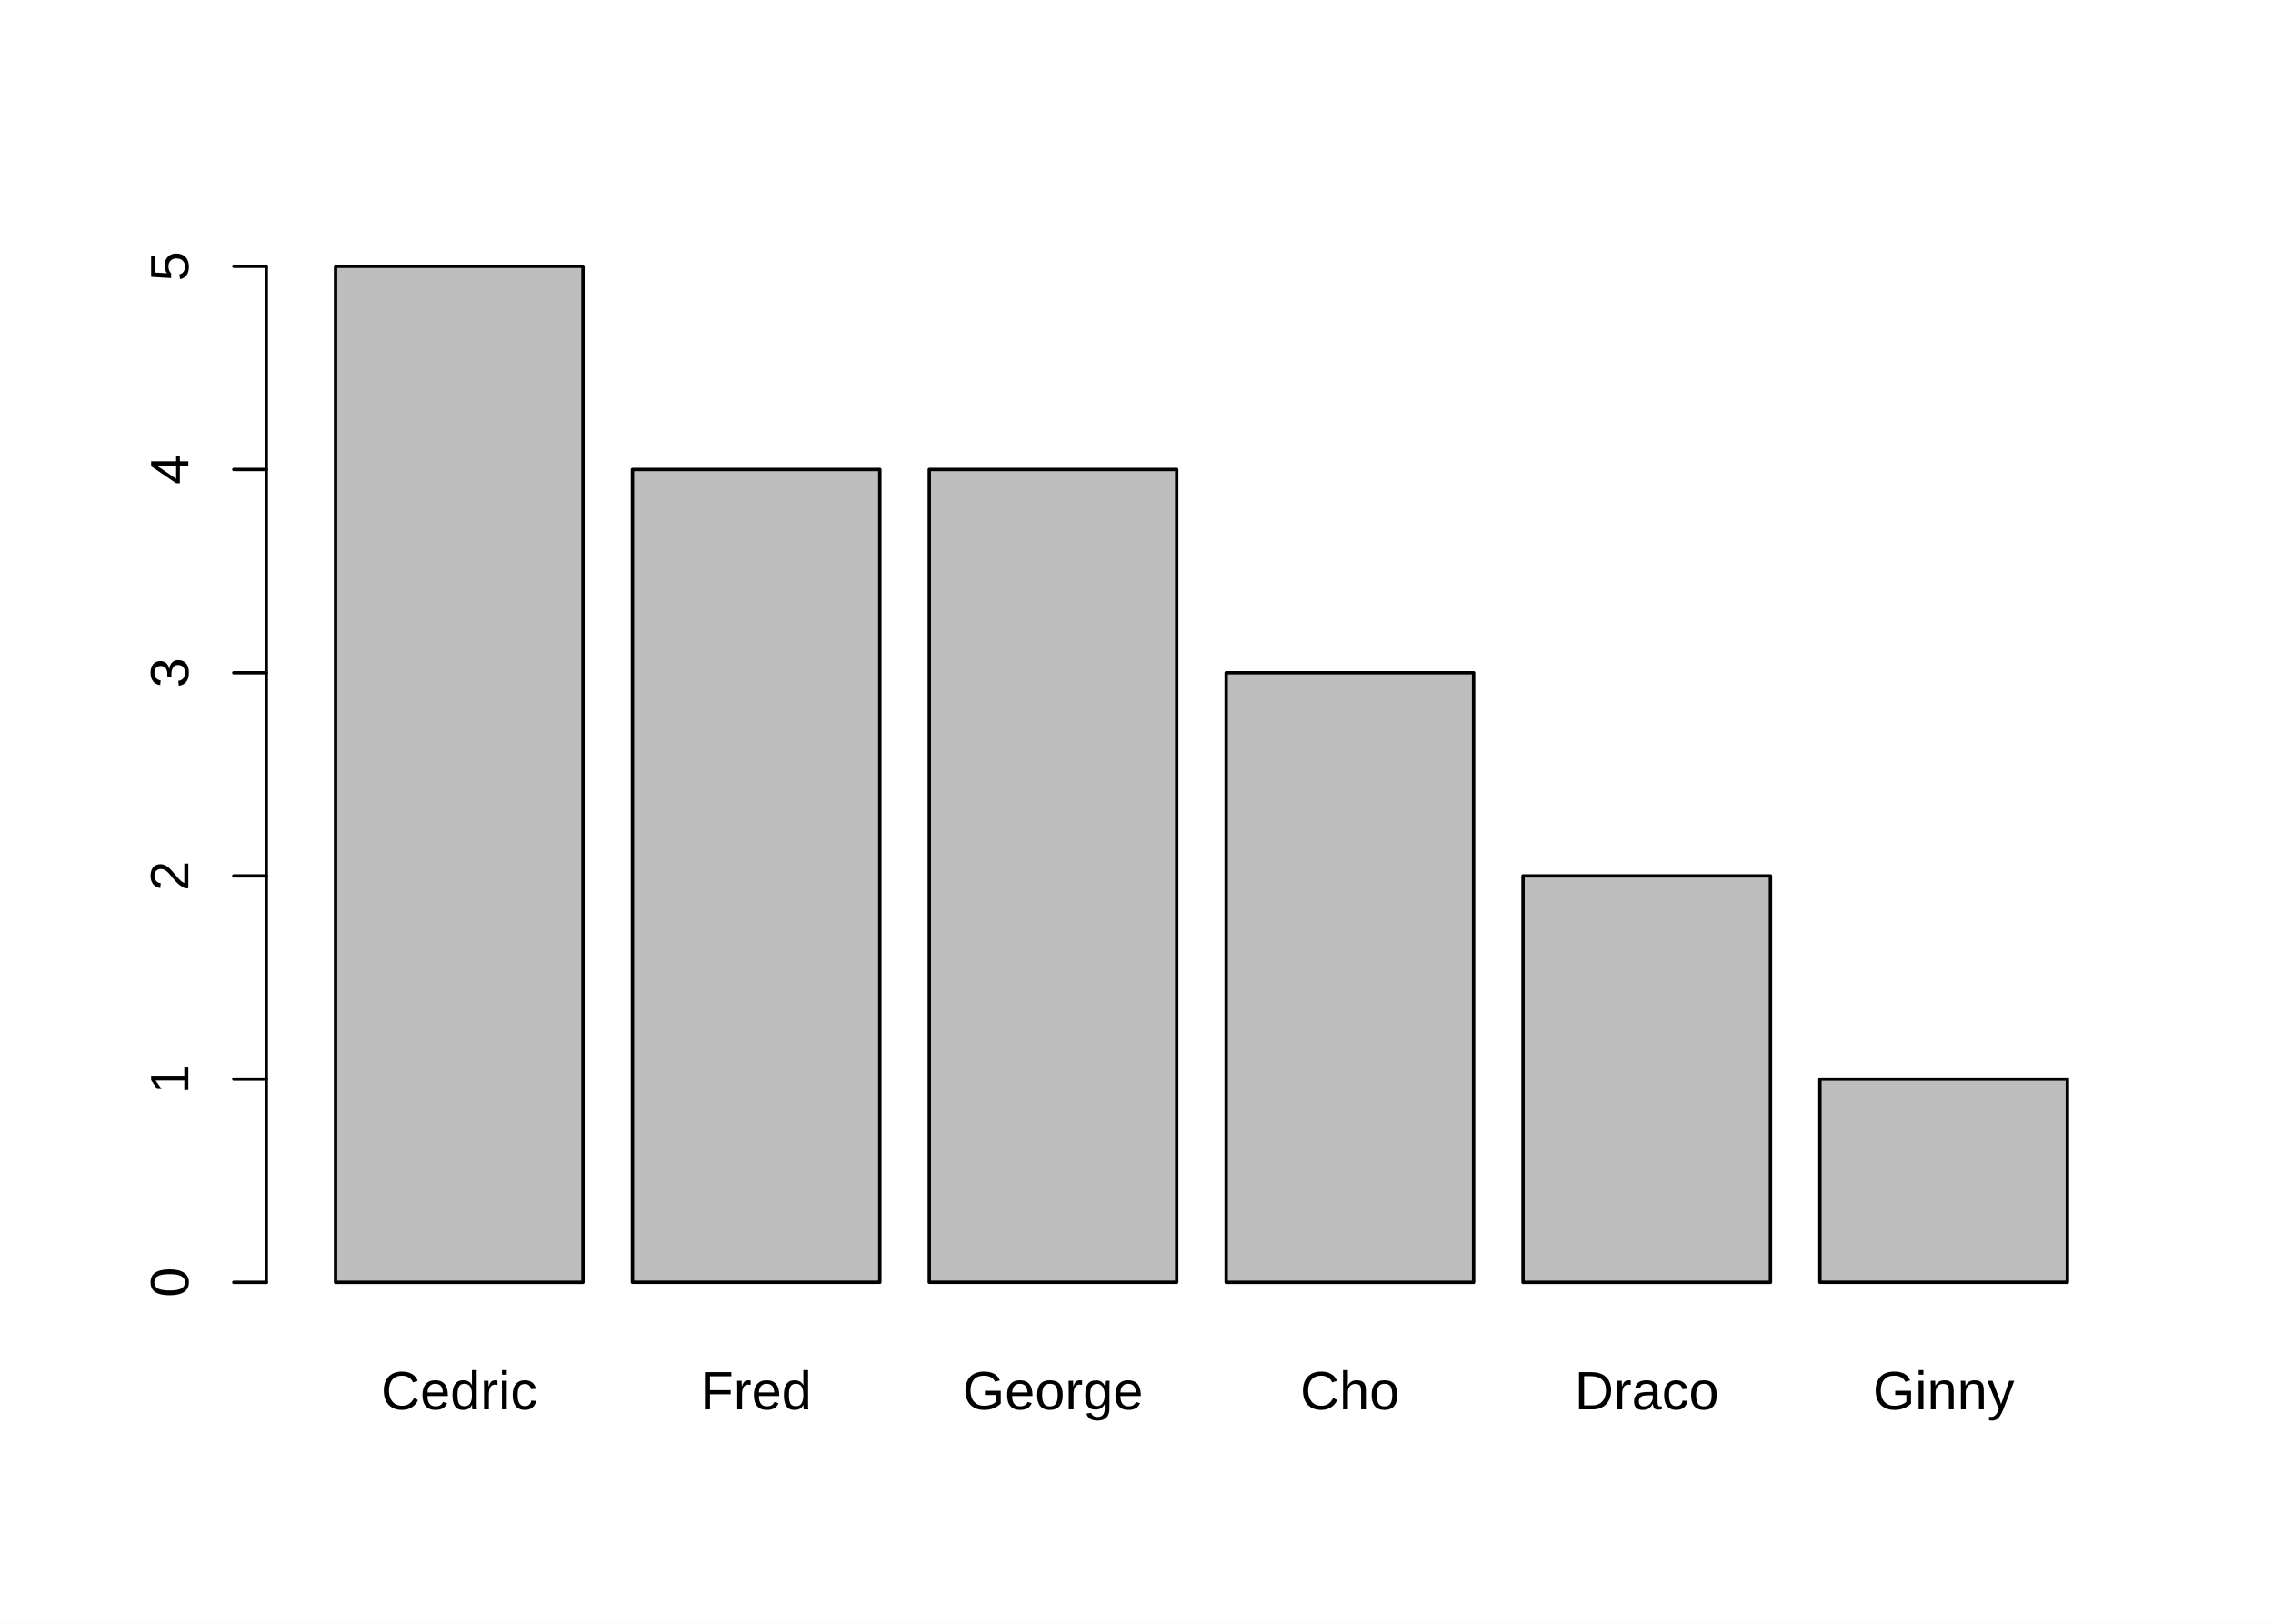
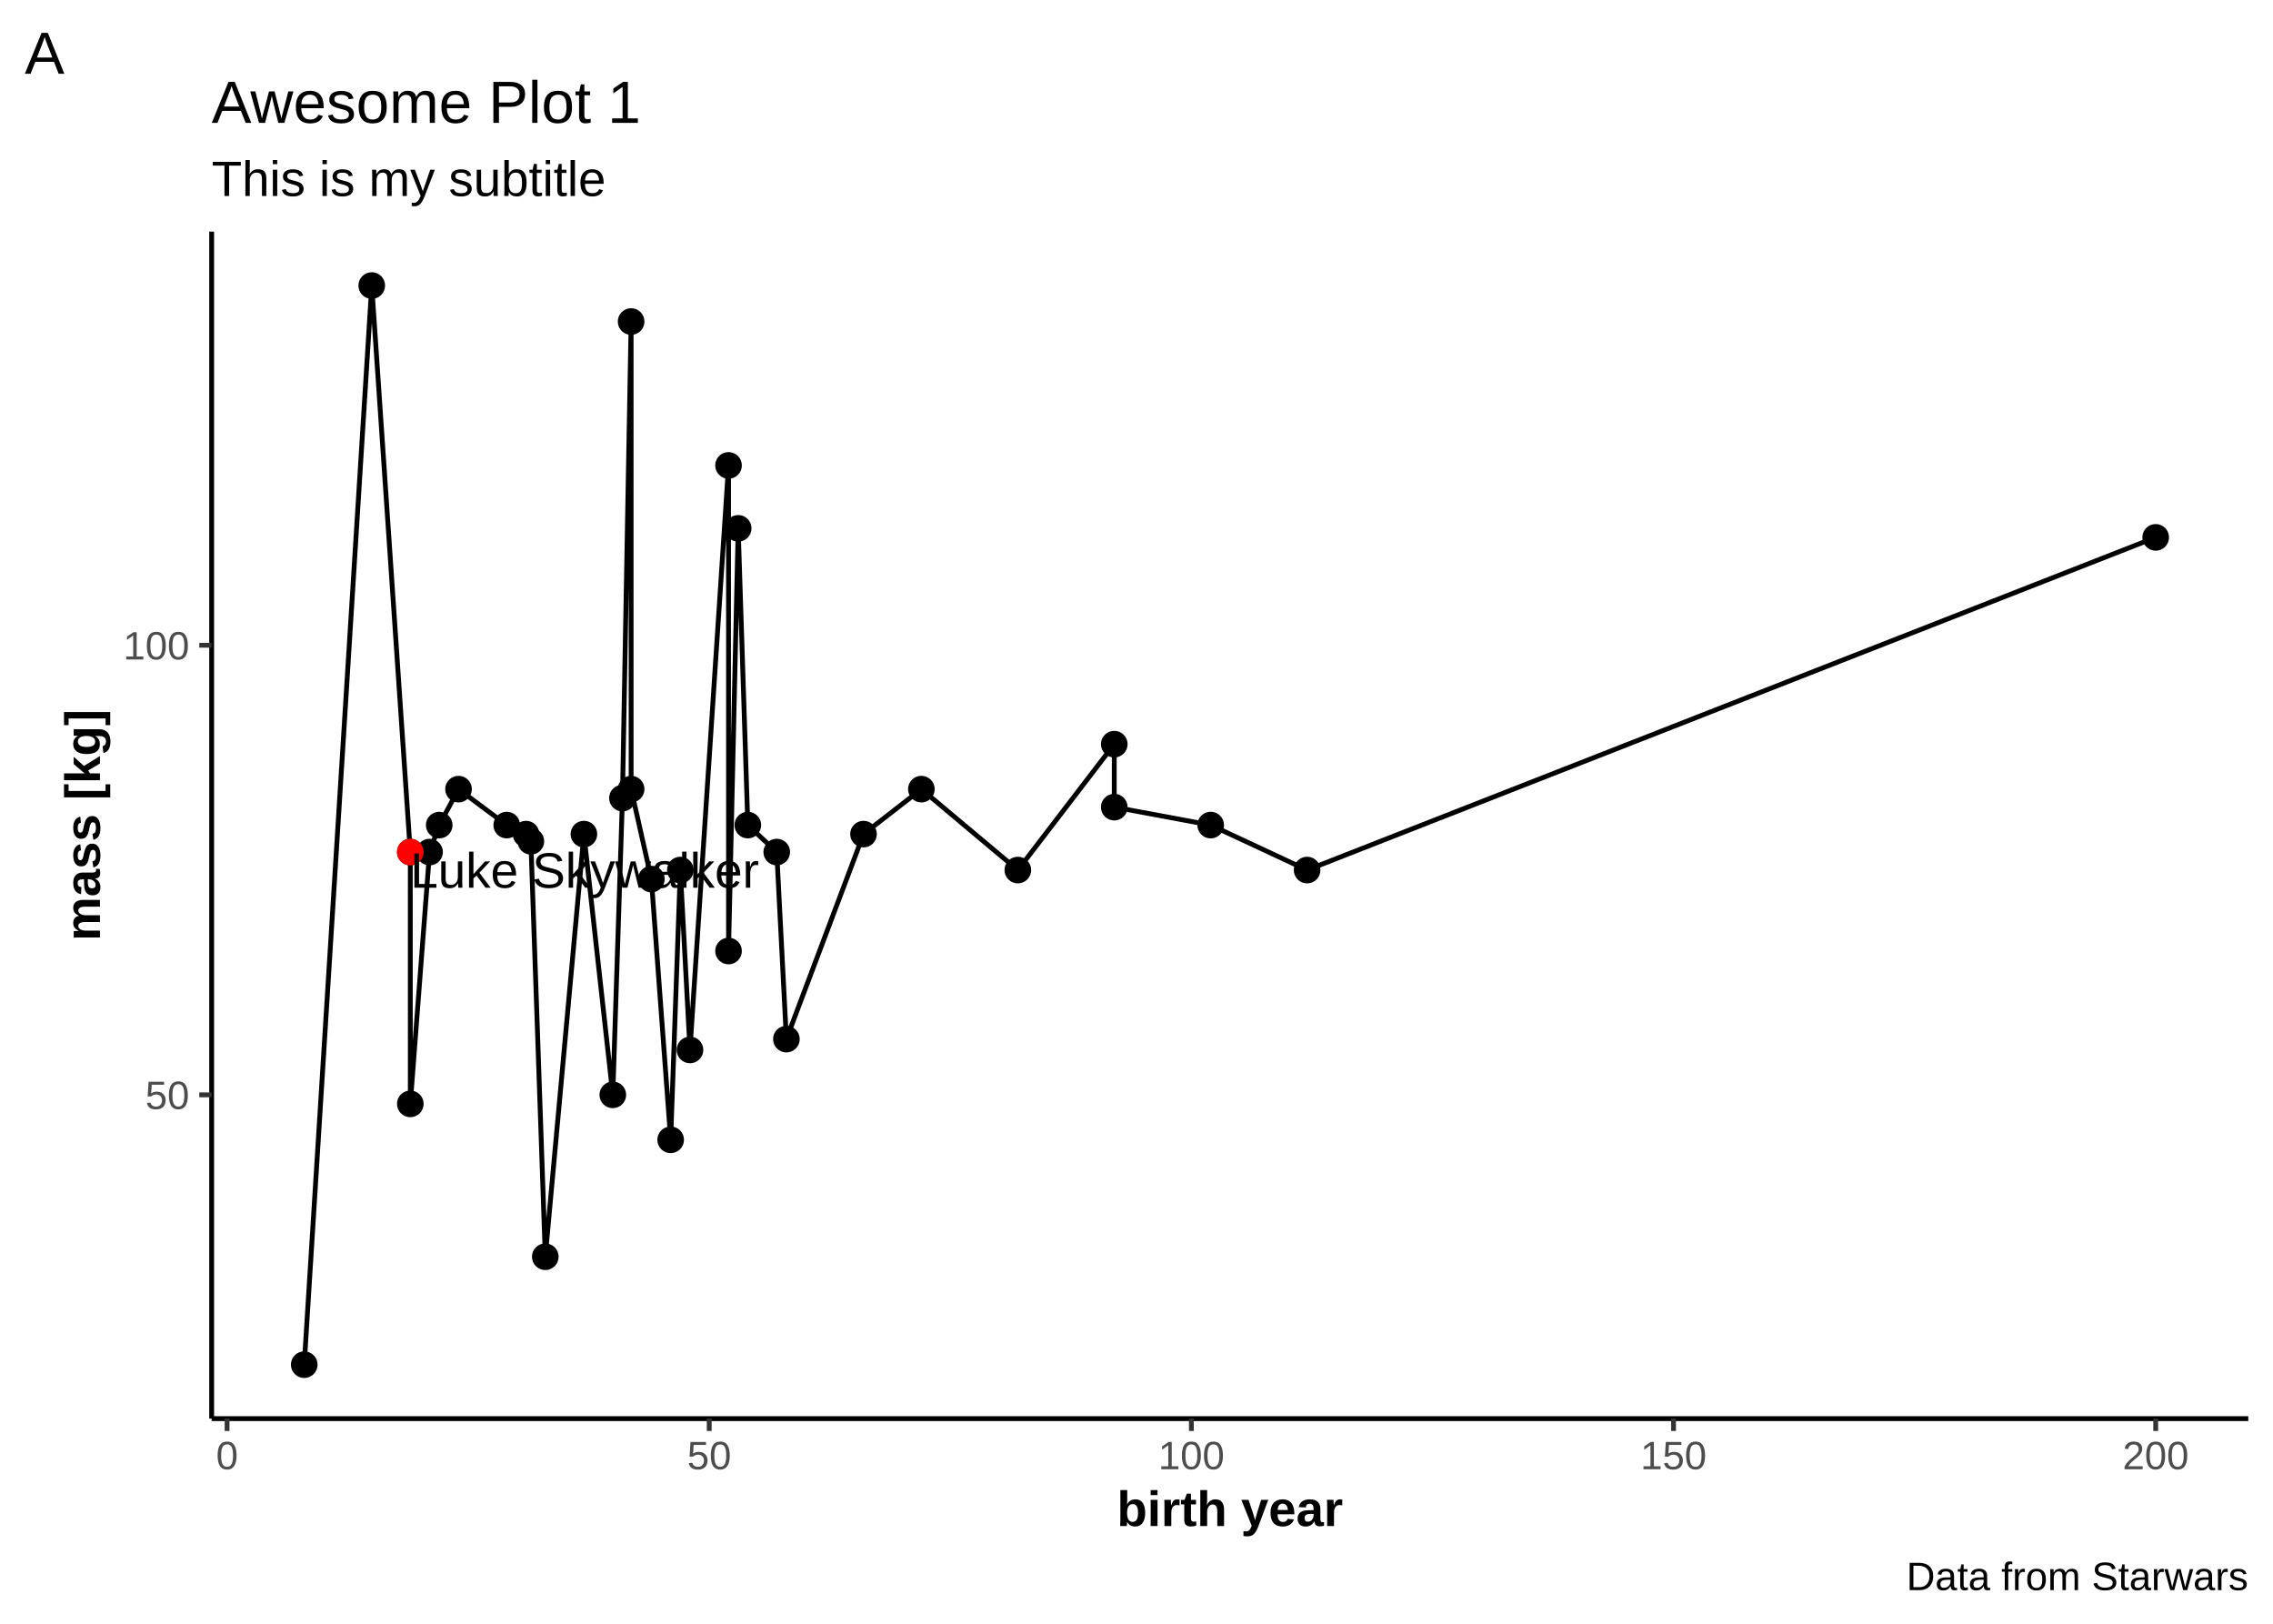
<svg xmlns="http://www.w3.org/2000/svg" viewBox="0 0 504.00 360.00">
  <defs>
    <style type="text/css">
    line, polyline, polygon, path, rect, circle {
      fill: none;
      stroke: #000000;
      stroke-linecap: round;
      stroke-linejoin: round;
      stroke-miterlimit: 10.00;
    }
  </style>
  </defs>
  <rect width="100%" height="100%" style="stroke: none; fill: #FFFFFF;" />
-   <rect x="74.40" y="59.04" width="54.86" height="225.27" style="stroke-width: 0.75; fill: #BEBEBE;" />
-   <rect x="140.23" y="104.09" width="54.86" height="180.21" style="stroke-width: 0.75; fill: #BEBEBE;" />
-   <rect x="206.06" y="104.09" width="54.86" height="180.21" style="stroke-width: 0.75; fill: #BEBEBE;" />
-   <rect x="271.89" y="149.15" width="54.86" height="135.16" style="stroke-width: 0.75; fill: #BEBEBE;" />
-   <rect x="337.71" y="194.20" width="54.86" height="90.11" style="stroke-width: 0.75; fill: #BEBEBE;" />
-   <rect x="403.54" y="239.25" width="54.86" height="45.05" style="stroke-width: 0.75; fill: #BEBEBE;" />
-   <text x="84.49" y="312.48" style="font-size: 12.00px; font-family: Arial;" textLength="34.68px" lengthAdjust="spacingAndGlyphs">Cedric</text>
-   <text x="155.32" y="312.48" style="font-size: 12.00px; font-family: Arial;" textLength="24.67px" lengthAdjust="spacingAndGlyphs">Fred</text>
-   <text x="213.47" y="312.48" style="font-size: 12.00px; font-family: Arial;" textLength="40.03px" lengthAdjust="spacingAndGlyphs">George</text>
-   <text x="288.31" y="312.48" style="font-size: 12.00px; font-family: Arial;" textLength="22.01px" lengthAdjust="spacingAndGlyphs">Cho</text>
-   <text x="349.14" y="312.48" style="font-size: 12.00px; font-family: Arial;" textLength="32.01px" lengthAdjust="spacingAndGlyphs">Draco</text>
-   <text x="415.30" y="312.48" style="font-size: 12.00px; font-family: Arial;" textLength="31.35px" lengthAdjust="spacingAndGlyphs">Ginny</text>
-   <line x1="59.04" y1="284.31" x2="59.04" y2="59.04" style="stroke-width: 0.75;" />
-   <line x1="59.04" y1="284.31" x2="51.84" y2="284.31" style="stroke-width: 0.75;" />
-   <line x1="59.04" y1="239.25" x2="51.84" y2="239.25" style="stroke-width: 0.75;" />
-   <line x1="59.04" y1="194.20" x2="51.84" y2="194.20" style="stroke-width: 0.75;" />
-   <line x1="59.04" y1="149.15" x2="51.84" y2="149.15" style="stroke-width: 0.75;" />
-   <line x1="59.04" y1="104.09" x2="51.84" y2="104.09" style="stroke-width: 0.75;" />
-   <line x1="59.04" y1="59.04" x2="51.84" y2="59.04" style="stroke-width: 0.75;" />
-   <text transform="translate(41.76,287.64) rotate(-90)" style="font-size: 12.00px; font-family: Arial;" textLength="6.67px" lengthAdjust="spacingAndGlyphs">0</text>
-   <text transform="translate(41.76,242.59) rotate(-90)" style="font-size: 12.00px; font-family: Arial;" textLength="6.67px" lengthAdjust="spacingAndGlyphs">1</text>
-   <text transform="translate(41.76,197.54) rotate(-90)" style="font-size: 12.00px; font-family: Arial;" textLength="6.67px" lengthAdjust="spacingAndGlyphs">2</text>
-   <text transform="translate(41.76,152.48) rotate(-90)" style="font-size: 12.00px; font-family: Arial;" textLength="6.67px" lengthAdjust="spacingAndGlyphs">3</text>
-   <text transform="translate(41.76,107.43) rotate(-90)" style="font-size: 12.00px; font-family: Arial;" textLength="6.67px" lengthAdjust="spacingAndGlyphs">4</text>
-   <text transform="translate(41.76,62.38) rotate(-90)" style="font-size: 12.00px; font-family: Arial;" textLength="6.67px" lengthAdjust="spacingAndGlyphs">5</text>
+   <rect x="0.00" y="0.00" width="504.00" height="360.00" style="stroke-width: 1.07; stroke: #FFFFFF; fill: #FFFFFF;" />
+   <defs>
+     <clipPath id="cpNDYuOTN8NDk4LjUyfDMxNC41Mnw1MS4zNQ==">
+       <rect x="46.93" y="51.35" width="451.59" height="263.17" />
+     </clipPath>
+   </defs>
+   <rect x="46.93" y="51.35" width="451.59" height="263.17" style="stroke-width: 1.07; stroke: none; fill: #FFFFFF;" clip-path="url(#cpNDYuOTN8NDk4LjUyfDMxNC41Mnw1MS4zNQ==)" />
+   <circle cx="90.98" cy="188.91" r="1.95pt" style="stroke-width: 0.71; fill: #000000;" clip-path="url(#cpNDYuOTN8NDk4LjUyfDMxNC41Mnw1MS4zNQ==)" />
+   <circle cx="289.83" cy="192.90" r="1.95pt" style="stroke-width: 0.71; fill: #000000;" clip-path="url(#cpNDYuOTN8NDk4LjUyfDMxNC41Mnw1MS4zNQ==)" />
+   <circle cx="120.91" cy="278.63" r="1.95pt" style="stroke-width: 0.71; fill: #000000;" clip-path="url(#cpNDYuOTN8NDk4LjUyfDMxNC41Mnw1MS4zNQ==)" />
+   <circle cx="139.94" cy="71.29" r="1.95pt" style="stroke-width: 0.71; fill: #000000;" clip-path="url(#cpNDYuOTN8NDk4LjUyfDMxNC41Mnw1MS4zNQ==)" />
+   <circle cx="90.98" cy="244.74" r="1.95pt" style="stroke-width: 0.71; fill: #000000;" clip-path="url(#cpNDYuOTN8NDk4LjUyfDMxNC41Mnw1MS4zNQ==)" />
+   <circle cx="161.54" cy="103.19" r="1.95pt" style="stroke-width: 0.71; fill: #000000;" clip-path="url(#cpNDYuOTN8NDk4LjUyfDMxNC41Mnw1MS4zNQ==)" />
+   <circle cx="150.85" cy="192.90" r="1.95pt" style="stroke-width: 0.71; fill: #000000;" clip-path="url(#cpNDYuOTN8NDk4LjUyfDMxNC41Mnw1MS4zNQ==)" />
+   <circle cx="101.67" cy="174.96" r="1.95pt" style="stroke-width: 0.71; fill: #000000;" clip-path="url(#cpNDYuOTN8NDk4LjUyfDMxNC41Mnw1MS4zNQ==)" />
+   <circle cx="172.23" cy="188.91" r="1.95pt" style="stroke-width: 0.71; fill: #000000;" clip-path="url(#cpNDYuOTN8NDk4LjUyfDMxNC41Mnw1MS4zNQ==)" />
+   <circle cx="139.94" cy="174.96" r="1.95pt" style="stroke-width: 0.71; fill: #000000;" clip-path="url(#cpNDYuOTN8NDk4LjUyfDMxNC41Mnw1MS4zNQ==)" />
+   <circle cx="477.99" cy="119.14" r="1.95pt" style="stroke-width: 0.71; fill: #000000;" clip-path="url(#cpNDYuOTN8NDk4LjUyfDMxNC41Mnw1MS4zNQ==)" />
+   <circle cx="112.36" cy="182.93" r="1.95pt" style="stroke-width: 0.71; fill: #000000;" clip-path="url(#cpNDYuOTN8NDk4LjUyfDMxNC41Mnw1MS4zNQ==)" />
+   <circle cx="144.43" cy="194.90" r="1.95pt" style="stroke-width: 0.71; fill: #000000;" clip-path="url(#cpNDYuOTN8NDk4LjUyfDMxNC41Mnw1MS4zNQ==)" />
+   <circle cx="95.25" cy="188.91" r="1.95pt" style="stroke-width: 0.71; fill: #000000;" clip-path="url(#cpNDYuOTN8NDk4LjUyfDMxNC41Mnw1MS4zNQ==)" />
+   <circle cx="225.69" cy="192.90" r="1.95pt" style="stroke-width: 0.71; fill: #000000;" clip-path="url(#cpNDYuOTN8NDk4LjUyfDMxNC41Mnw1MS4zNQ==)" />
+   <circle cx="117.71" cy="186.52" r="1.95pt" style="stroke-width: 0.71; fill: #000000;" clip-path="url(#cpNDYuOTN8NDk4LjUyfDMxNC41Mnw1MS4zNQ==)" />
+   <circle cx="82.43" cy="63.31" r="1.95pt" style="stroke-width: 0.71; fill: #000000;" clip-path="url(#cpNDYuOTN8NDk4LjUyfDMxNC41Mnw1MS4zNQ==)" />
+   <circle cx="163.68" cy="117.14" r="1.95pt" style="stroke-width: 0.71; fill: #000000;" clip-path="url(#cpNDYuOTN8NDk4LjUyfDMxNC41Mnw1MS4zNQ==)" />
+   <circle cx="116.64" cy="184.93" r="1.95pt" style="stroke-width: 0.71; fill: #000000;" clip-path="url(#cpNDYuOTN8NDk4LjUyfDMxNC41Mnw1MS4zNQ==)" />
+   <circle cx="129.47" cy="184.93" r="1.95pt" style="stroke-width: 0.71; fill: #000000;" clip-path="url(#cpNDYuOTN8NDk4LjUyfDMxNC41Mnw1MS4zNQ==)" />
+   <circle cx="138.02" cy="176.95" r="1.95pt" style="stroke-width: 0.71; fill: #000000;" clip-path="url(#cpNDYuOTN8NDk4LjUyfDMxNC41Mnw1MS4zNQ==)" />
+   <circle cx="67.46" cy="302.56" r="1.95pt" style="stroke-width: 0.71; fill: #000000;" clip-path="url(#cpNDYuOTN8NDk4LjUyfDMxNC41Mnw1MS4zNQ==)" />
+   <circle cx="247.07" cy="164.99" r="1.95pt" style="stroke-width: 0.71; fill: #000000;" clip-path="url(#cpNDYuOTN8NDk4LjUyfDMxNC41Mnw1MS4zNQ==)" />
+   <circle cx="161.54" cy="210.85" r="1.95pt" style="stroke-width: 0.71; fill: #000000;" clip-path="url(#cpNDYuOTN8NDk4LjUyfDMxNC41Mnw1MS4zNQ==)" />
+   <circle cx="165.82" cy="182.93" r="1.95pt" style="stroke-width: 0.71; fill: #000000;" clip-path="url(#cpNDYuOTN8NDk4LjUyfDMxNC41Mnw1MS4zNQ==)" />
+   <circle cx="152.99" cy="232.78" r="1.95pt" style="stroke-width: 0.71; fill: #000000;" clip-path="url(#cpNDYuOTN8NDk4LjUyfDMxNC41Mnw1MS4zNQ==)" />
+   <circle cx="204.30" cy="174.96" r="1.95pt" style="stroke-width: 0.71; fill: #000000;" clip-path="url(#cpNDYuOTN8NDk4LjUyfDMxNC41Mnw1MS4zNQ==)" />
+   <circle cx="247.07" cy="178.95" r="1.95pt" style="stroke-width: 0.71; fill: #000000;" clip-path="url(#cpNDYuOTN8NDk4LjUyfDMxNC41Mnw1MS4zNQ==)" />
+   <circle cx="97.39" cy="182.93" r="1.95pt" style="stroke-width: 0.71; fill: #000000;" clip-path="url(#cpNDYuOTN8NDk4LjUyfDMxNC41Mnw1MS4zNQ==)" />
+   <circle cx="174.37" cy="230.38" r="1.95pt" style="stroke-width: 0.71; fill: #000000;" clip-path="url(#cpNDYuOTN8NDk4LjUyfDMxNC41Mnw1MS4zNQ==)" />
+   <circle cx="135.88" cy="242.74" r="1.95pt" style="stroke-width: 0.71; fill: #000000;" clip-path="url(#cpNDYuOTN8NDk4LjUyfDMxNC41Mnw1MS4zNQ==)" />
+   <circle cx="268.45" cy="182.93" r="1.95pt" style="stroke-width: 0.71; fill: #000000;" clip-path="url(#cpNDYuOTN8NDk4LjUyfDMxNC41Mnw1MS4zNQ==)" />
+   <circle cx="191.47" cy="184.93" r="1.95pt" style="stroke-width: 0.71; fill: #000000;" clip-path="url(#cpNDYuOTN8NDk4LjUyfDMxNC41Mnw1MS4zNQ==)" />
+   <circle cx="148.71" cy="252.71" r="1.95pt" style="stroke-width: 0.71; fill: #000000;" clip-path="url(#cpNDYuOTN8NDk4LjUyfDMxNC41Mnw1MS4zNQ==)" />
+   <polyline points="67.46,302.56 82.43,63.31 90.98,188.91 90.98,244.74 95.25,188.91 97.39,182.93 101.67,174.96 112.36,182.93 116.64,184.93 117.71,186.52 120.91,278.63 129.47,184.93 135.88,242.74 138.02,176.95 139.94,71.29 139.94,174.96 144.43,194.90 148.71,252.71 150.85,192.90 152.99,232.78 161.54,103.19 161.54,210.85 163.68,117.14 165.82,182.93 172.23,188.91 174.37,230.38 191.47,184.93 204.30,174.96 225.69,192.90 247.07,164.99 247.07,178.95 268.45,182.93 289.83,192.90 477.99,119.14 " style="stroke-width: 1.07; stroke-linecap: butt;" clip-path="url(#cpNDYuOTN8NDk4LjUyfDMxNC41Mnw1MS4zNQ==)" />
+   <circle cx="90.98" cy="188.91" r="1.95pt" style="stroke-width: 0.71; stroke: #FF0000; fill: #FF0000;" clip-path="url(#cpNDYuOTN8NDk4LjUyfDMxNC41Mnw1MS4zNQ==)" />
+   <g clip-path="url(#cpNDYuOTN8NDk4LjUyfDMxNC41Mnw1MS4zNQ==)">
+     <text x="90.98" y="196.82" style="font-size: 11.04px; font-family: Arial;" textLength="77.31px" lengthAdjust="spacingAndGlyphs">Luke Skywalker</text>
+   </g>
+   <defs>
+     <clipPath id="cpMC4wMHw1MDQuMDB8MzYwLjAwfDAuMDA=">
+       <rect x="0.00" y="0.00" width="504.00" height="360.00" />
+     </clipPath>
+   </defs>
+   <polyline points="46.93,314.52 46.93,51.35 " style="stroke-width: 1.07; stroke-linecap: butt;" clip-path="url(#cpMC4wMHw1MDQuMDB8MzYwLjAwfDAuMDA=)" />
+   <g clip-path="url(#cpMC4wMHw1MDQuMDB8MzYwLjAwfDAuMDA=)">
+     <text x="32.21" y="245.89" style="font-size: 8.80px; fill: #4D4D4D; font-family: Arial;" textLength="9.79px" lengthAdjust="spacingAndGlyphs">50</text>
+   </g>
+   <g clip-path="url(#cpMC4wMHw1MDQuMDB8MzYwLjAwfDAuMDA=)">
+     <text x="27.32" y="146.21" style="font-size: 8.80px; fill: #4D4D4D; font-family: Arial;" textLength="14.68px" lengthAdjust="spacingAndGlyphs">100</text>
+   </g>
+   <polyline points="44.19,242.74 46.93,242.74 " style="stroke-width: 1.07; stroke: #333333; stroke-linecap: butt;" clip-path="url(#cpMC4wMHw1MDQuMDB8MzYwLjAwfDAuMDA=)" />
+   <polyline points="44.19,143.06 46.93,143.06 " style="stroke-width: 1.07; stroke: #333333; stroke-linecap: butt;" clip-path="url(#cpMC4wMHw1MDQuMDB8MzYwLjAwfDAuMDA=)" />
+   <polyline points="46.93,314.52 498.52,314.52 " style="stroke-width: 1.07; stroke-linecap: butt;" clip-path="url(#cpMC4wMHw1MDQuMDB8MzYwLjAwfDAuMDA=)" />
+   <polyline points="50.35,317.26 50.35,314.52 " style="stroke-width: 1.07; stroke: #333333; stroke-linecap: butt;" clip-path="url(#cpMC4wMHw1MDQuMDB8MzYwLjAwfDAuMDA=)" />
+   <polyline points="157.26,317.26 157.26,314.52 " style="stroke-width: 1.07; stroke: #333333; stroke-linecap: butt;" clip-path="url(#cpMC4wMHw1MDQuMDB8MzYwLjAwfDAuMDA=)" />
+   <polyline points="264.17,317.26 264.17,314.52 " style="stroke-width: 1.07; stroke: #333333; stroke-linecap: butt;" clip-path="url(#cpMC4wMHw1MDQuMDB8MzYwLjAwfDAuMDA=)" />
+   <polyline points="371.08,317.26 371.08,314.52 " style="stroke-width: 1.07; stroke: #333333; stroke-linecap: butt;" clip-path="url(#cpMC4wMHw1MDQuMDB8MzYwLjAwfDAuMDA=)" />
+   <polyline points="477.99,317.26 477.99,314.52 " style="stroke-width: 1.07; stroke: #333333; stroke-linecap: butt;" clip-path="url(#cpMC4wMHw1MDQuMDB8MzYwLjAwfDAuMDA=)" />
+   <g clip-path="url(#cpMC4wMHw1MDQuMDB8MzYwLjAwfDAuMDA=)">
+     <text x="47.91" y="325.75" style="font-size: 8.80px; fill: #4D4D4D; font-family: Arial;" textLength="4.89px" lengthAdjust="spacingAndGlyphs">0</text>
+   </g>
+   <g clip-path="url(#cpMC4wMHw1MDQuMDB8MzYwLjAwfDAuMDA=)">
+     <text x="152.37" y="325.75" style="font-size: 8.80px; fill: #4D4D4D; font-family: Arial;" textLength="9.79px" lengthAdjust="spacingAndGlyphs">50</text>
+   </g>
+   <g clip-path="url(#cpMC4wMHw1MDQuMDB8MzYwLjAwfDAuMDA=)">
+     <text x="256.83" y="325.75" style="font-size: 8.80px; fill: #4D4D4D; font-family: Arial;" textLength="14.68px" lengthAdjust="spacingAndGlyphs">100</text>
+   </g>
+   <g clip-path="url(#cpMC4wMHw1MDQuMDB8MzYwLjAwfDAuMDA=)">
+     <text x="363.74" y="325.75" style="font-size: 8.80px; fill: #4D4D4D; font-family: Arial;" textLength="14.68px" lengthAdjust="spacingAndGlyphs">150</text>
+   </g>
+   <g clip-path="url(#cpMC4wMHw1MDQuMDB8MzYwLjAwfDAuMDA=)">
+     <text x="470.65" y="325.75" style="font-size: 8.80px; fill: #4D4D4D; font-family: Arial;" textLength="14.68px" lengthAdjust="spacingAndGlyphs">200</text>
+   </g>
+   <g clip-path="url(#cpMC4wMHw1MDQuMDB8MzYwLjAwfDAuMDA=)">
+     <text x="247.66" y="338.34" style="font-size: 11.00px; font-weight: bold; font-family: Arial;" textLength="50.13px" lengthAdjust="spacingAndGlyphs">birth year</text>
+   </g>
+   <g clip-path="url(#cpMC4wMHw1MDQuMDB8MzYwLjAwfDAuMDA=)">
+     <text transform="translate(22.16,208.61) rotate(-90)" style="font-size: 11.00px; font-weight: bold; font-family: Arial;" textLength="51.35px" lengthAdjust="spacingAndGlyphs">mass [kg]</text>
+   </g>
+   <g clip-path="url(#cpMC4wMHw1MDQuMDB8MzYwLjAwfDAuMDA=)">
+     <text x="46.93" y="43.45" style="font-size: 11.00px; font-family: Arial;" textLength="87.41px" lengthAdjust="spacingAndGlyphs">This is my subtitle</text>
+   </g>
+   <g clip-path="url(#cpMC4wMHw1MDQuMDB8MzYwLjAwfDAuMDA=)">
+     <text x="46.93" y="27.24" style="font-size: 13.20px; font-family: Arial;" textLength="95.38px" lengthAdjust="spacingAndGlyphs">Awesome Plot 1</text>
+   </g>
+   <g clip-path="url(#cpMC4wMHw1MDQuMDB8MzYwLjAwfDAuMDA=)">
+     <text x="422.72" y="352.54" style="font-size: 8.80px; font-family: Arial;" textLength="75.80px" lengthAdjust="spacingAndGlyphs">Data from Starwars</text>
+   </g>
+   <g clip-path="url(#cpMC4wMHw1MDQuMDB8MzYwLjAwfDAuMDA=)">
+     <text x="5.48" y="16.36" style="font-size: 13.20px; font-family: Arial;" textLength="8.80px" lengthAdjust="spacingAndGlyphs">A</text>
+   </g>
</svg>
